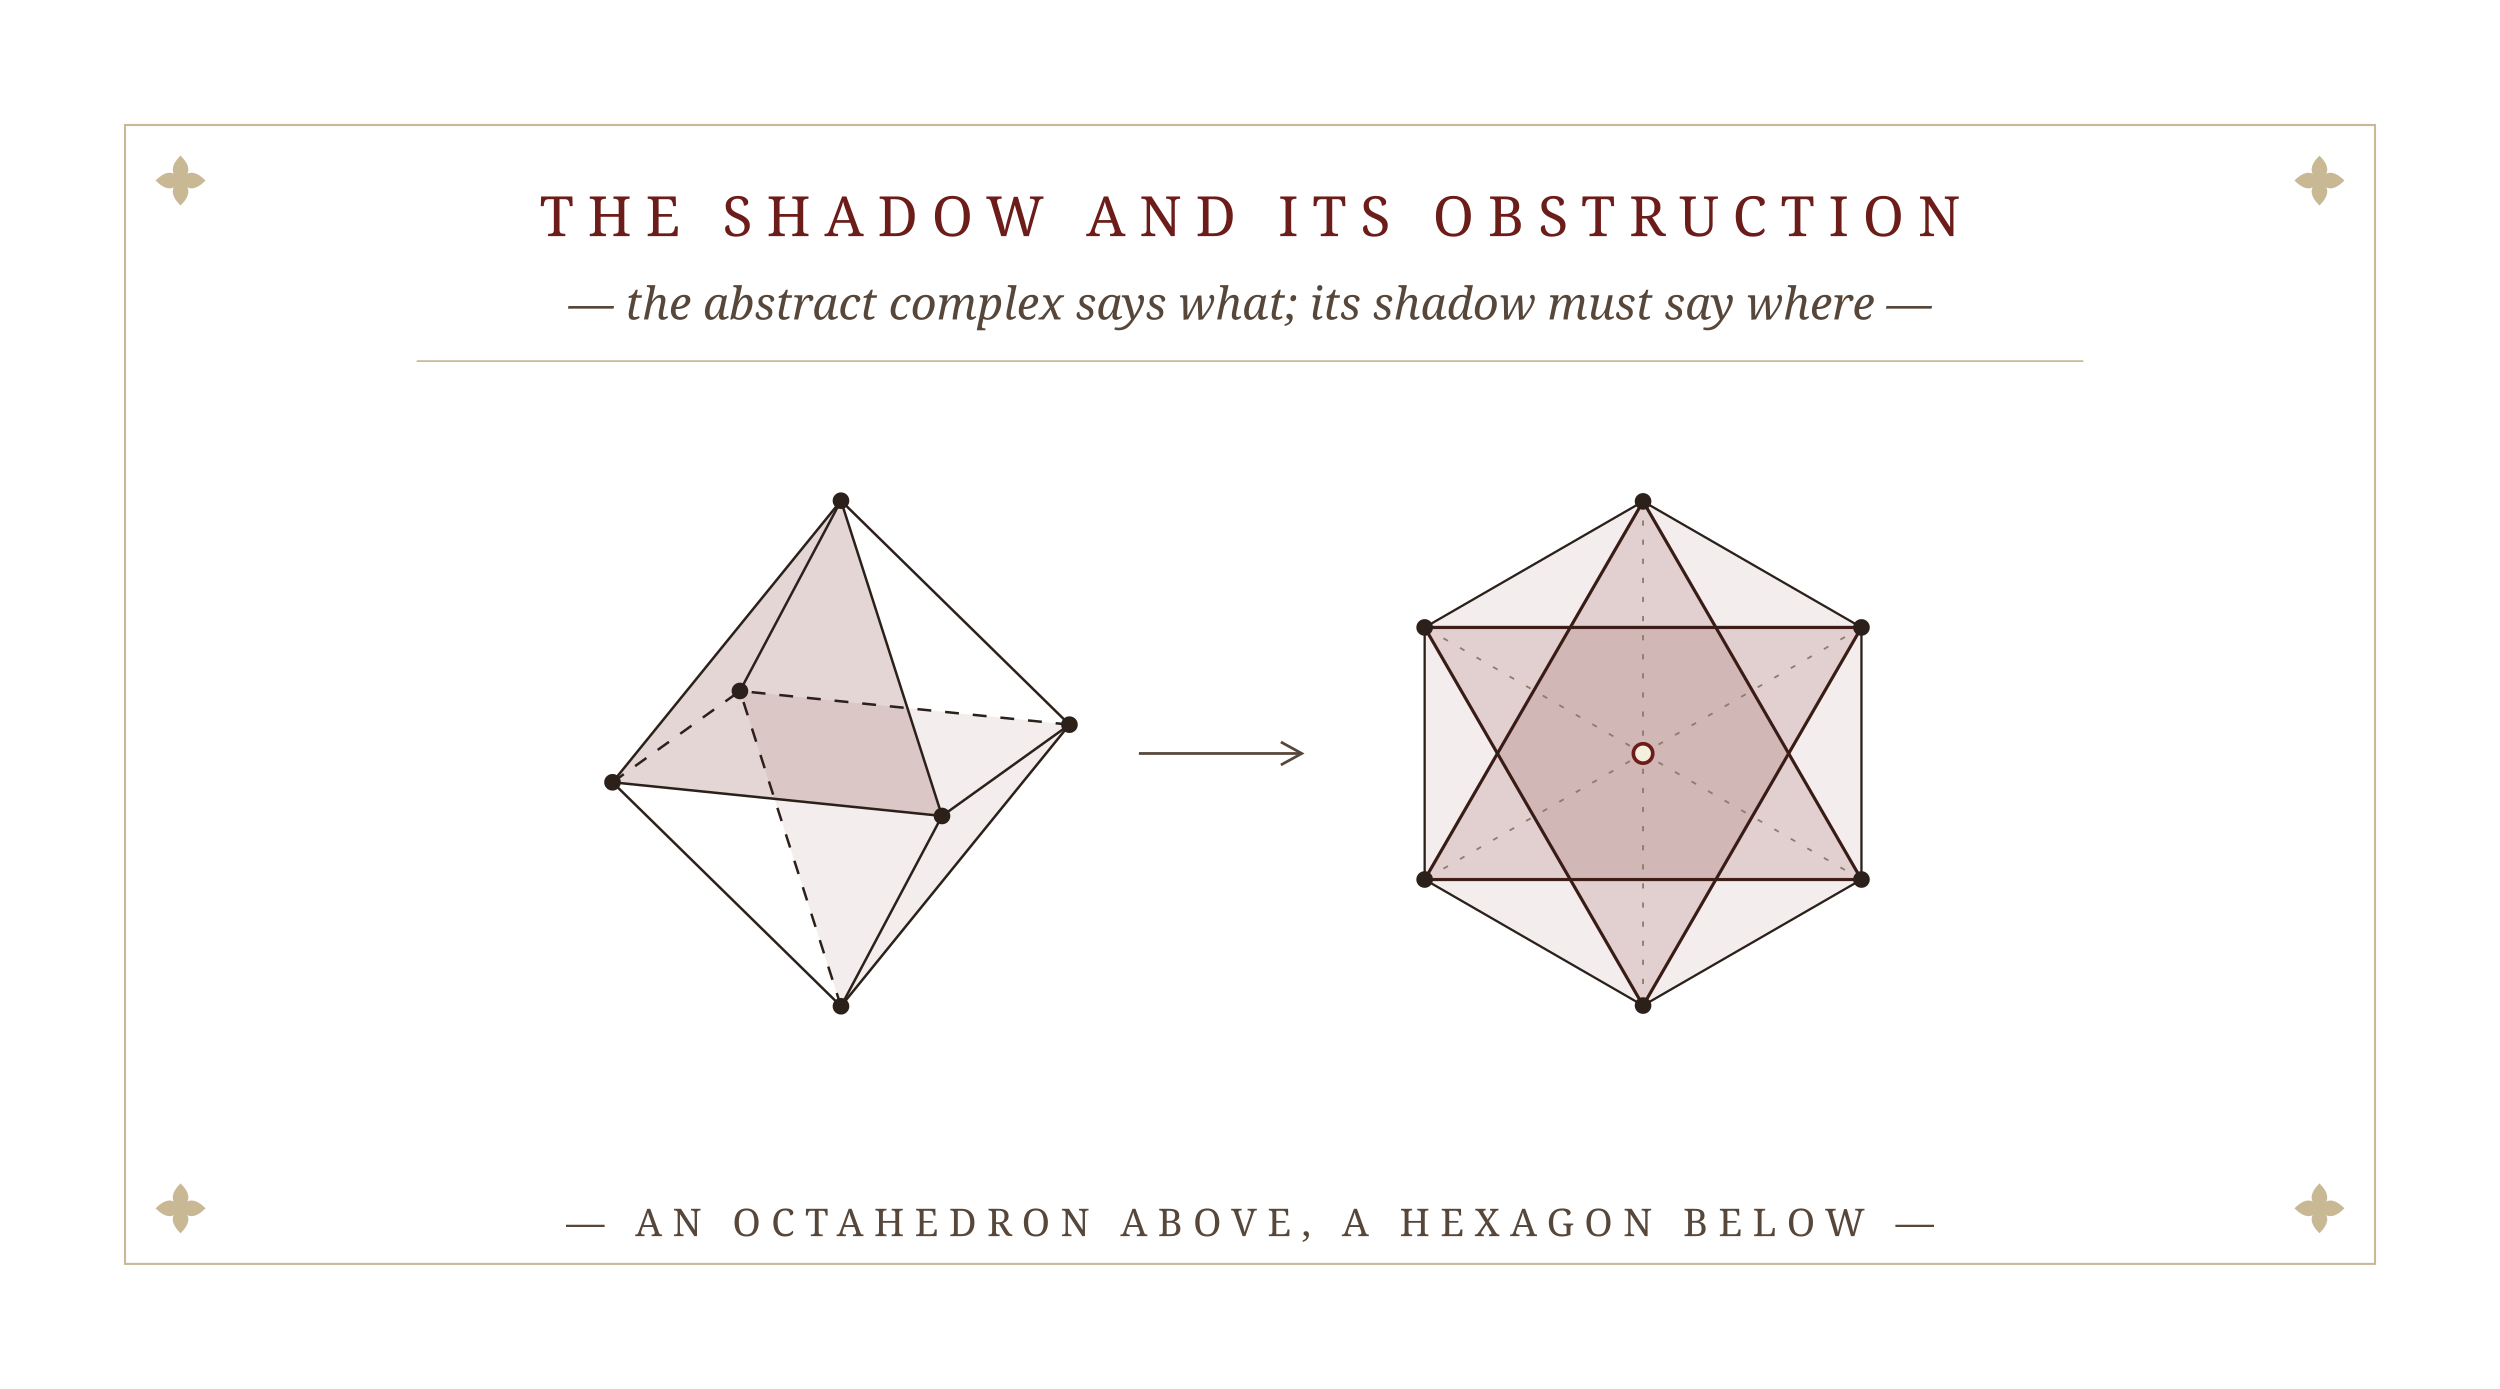
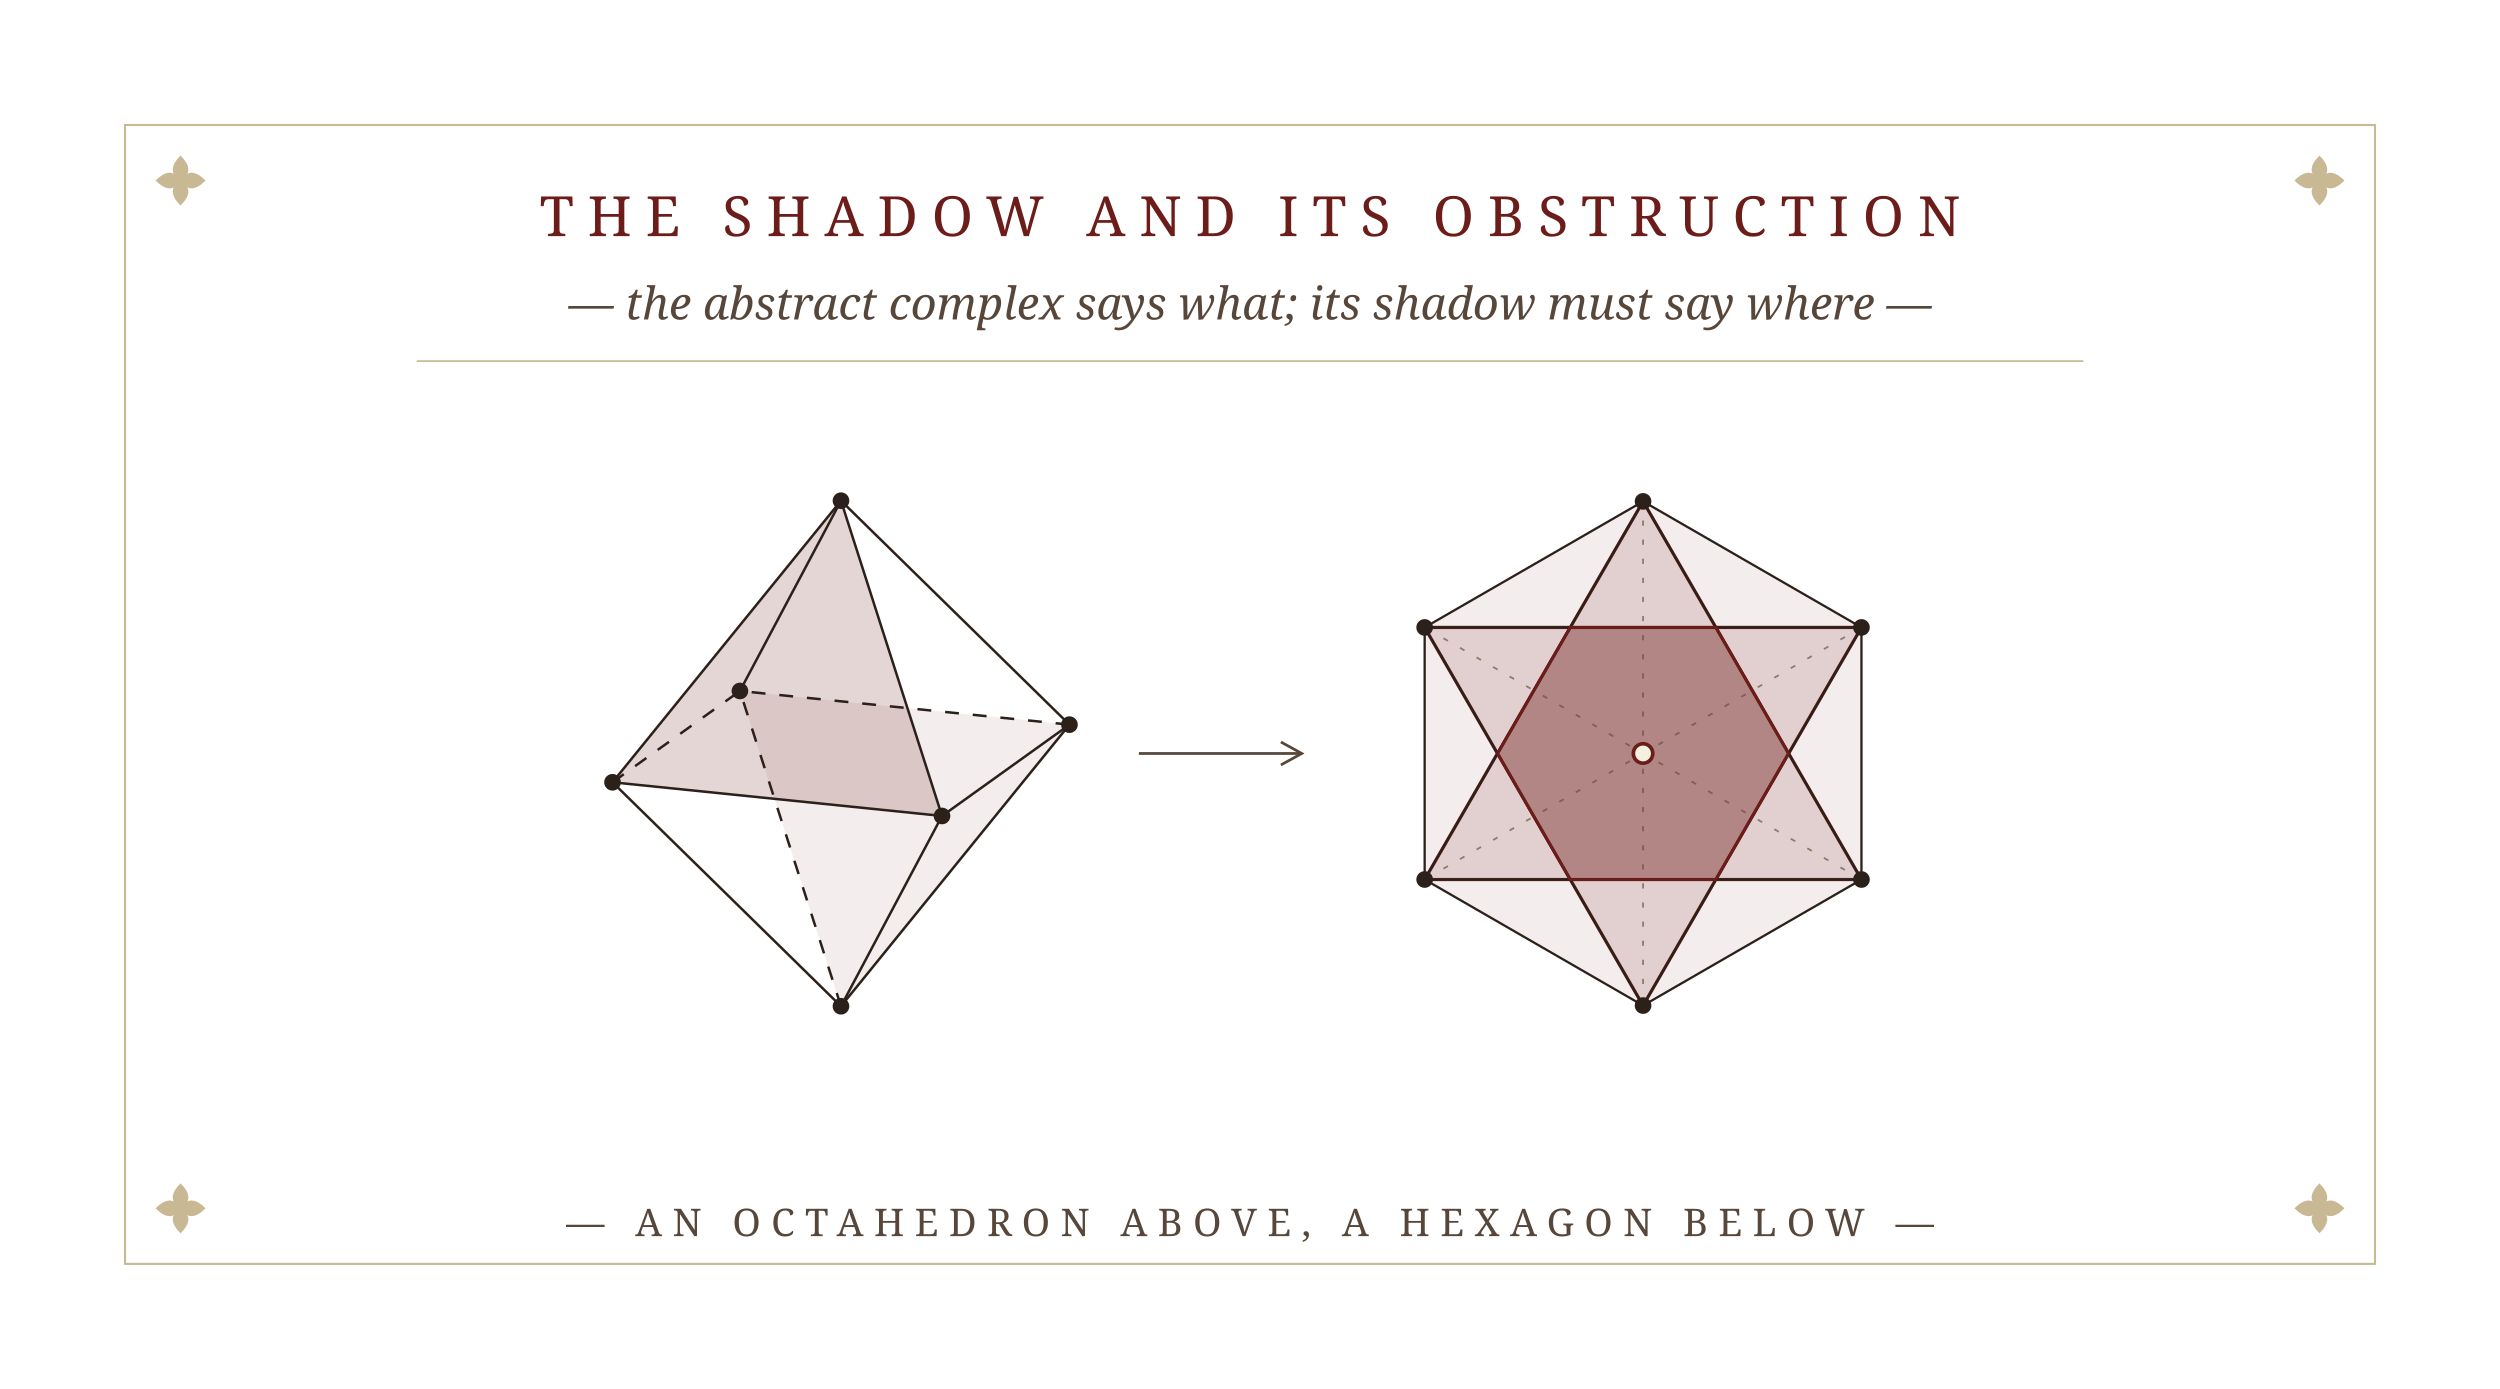
<svg xmlns="http://www.w3.org/2000/svg" viewBox="0 0 720 400" role="img" aria-label="Section I plate">
  <rect x="36" y="36" width="648" height="328" fill="none" stroke="#c8b894" stroke-width="0.6" />
  <text x="360" y="68" fill="#6c1d1a" font-family="Alegreya SC, EB Garamond, Georgia, serif" font-size="16" letter-spacing="4" font-weight="500" text-anchor="middle">THE SHADOW AND ITS OBSTRUCTION</text>
  <text x="360" y="92" fill="#57473a" font-family="EB Garamond, Georgia, serif" font-size="13" font-style="italic" text-anchor="middle">— the abstract complex says what; its shadow must say where —</text>
  <line x1="120" y1="104" x2="600" y2="104" stroke="#c8b894" stroke-width="0.5" />
  <polygon points="242.2,144.2 271.3,235 176.4,225.3" fill="#6c1d1a" fill-opacity="0.18" stroke="none" />
  <polygon points="242.2,289.8 308,208.7 213.1,199" fill="#6c1d1a" fill-opacity="0.08" stroke="none" />
  <line x1="242.2" y1="144.2" x2="308" y2="208.7" stroke="#2b211a" stroke-width="0.726" />
  <line x1="242.2" y1="144.2" x2="271.3" y2="235" stroke="#2b211a" stroke-width="0.726" />
  <line x1="242.2" y1="144.2" x2="176.4" y2="225.3" stroke="#2b211a" stroke-width="0.726" />
  <line x1="242.2" y1="144.2" x2="213.1" y2="199" stroke="#2b211a" stroke-width="0.726" />
  <line x1="308" y1="208.7" x2="271.3" y2="235" stroke="#2b211a" stroke-width="0.726" />
  <line x1="308" y1="208.7" x2="242.2" y2="289.8" stroke="#2b211a" stroke-width="0.726" />
  <line x1="308" y1="208.7" x2="213.1" y2="199" stroke="#2b211a" stroke-width="0.726" stroke-dasharray="4 4" />
  <line x1="271.3" y1="235" x2="242.2" y2="289.8" stroke="#2b211a" stroke-width="0.726" />
  <line x1="271.3" y1="235" x2="176.4" y2="225.3" stroke="#2b211a" stroke-width="0.726" />
  <line x1="242.2" y1="289.8" x2="176.4" y2="225.3" stroke="#2b211a" stroke-width="0.726" />
  <line x1="242.2" y1="289.8" x2="213.1" y2="199" stroke="#2b211a" stroke-width="0.726" stroke-dasharray="4 4" />
  <line x1="176.4" y1="225.3" x2="213.1" y2="199" stroke="#2b211a" stroke-width="0.726" stroke-dasharray="4 4" />
  <circle cx="242.2" cy="144.2" r="2.4" fill="#2b211a" />
  <circle cx="242.2" cy="289.8" r="2.4" fill="#2b211a" />
  <circle cx="308" cy="208.7" r="2.4" fill="#2b211a" />
  <circle cx="271.3" cy="235" r="2.4" fill="#2b211a" />
  <circle cx="176.4" cy="225.3" r="2.4" fill="#2b211a" />
  <circle cx="213.1" cy="199" r="2.4" fill="#2b211a" />
  <line x1="328" y1="217" x2="374.2" y2="217" stroke="#57473a" stroke-width="0.792" />
  <path d="M 368.9 213.7 L 374.9 217 L 368.9 220.3" fill="none" stroke="#57473a" stroke-width="0.792" />
  <polygon points="473.2,144.4 536.1,180.7 536.1,253.3 473.2,289.6 410.3,253.3 410.3,180.7" fill="#6c1d1a" fill-opacity="0.08" stroke="none" />
  <polygon points="473.2,144.4 536.1,253.3 410.3,253.3" fill="#6c1d1a" fill-opacity="0.14" stroke="#6c1d1a" stroke-width="0.924" />
  <polygon points="536.1,180.7 473.2,289.6 410.3,180.7" fill="#6c1d1a" fill-opacity="0.14" stroke="#6c1d1a" stroke-width="0.924" />
  <line x1="473.2" y1="144.4" x2="536.1" y2="180.7" stroke="#2b211a" stroke-width="0.66" />
  <line x1="473.2" y1="144.4" x2="536.1" y2="253.3" stroke="#2b211a" stroke-width="0.66" />
  <line x1="473.2" y1="144.4" x2="473.2" y2="289.6" stroke="#8c7d6a" stroke-width="0.528" stroke-dasharray="1.5 4" />
  <line x1="473.2" y1="144.4" x2="410.3" y2="253.3" stroke="#2b211a" stroke-width="0.66" />
  <line x1="473.2" y1="144.4" x2="410.3" y2="180.7" stroke="#2b211a" stroke-width="0.66" />
  <line x1="536.1" y1="180.7" x2="536.1" y2="253.3" stroke="#2b211a" stroke-width="0.66" />
  <line x1="536.1" y1="180.7" x2="473.2" y2="289.6" stroke="#2b211a" stroke-width="0.66" />
  <line x1="536.1" y1="180.7" x2="410.3" y2="253.3" stroke="#8c7d6a" stroke-width="0.528" stroke-dasharray="1.5 4" />
  <line x1="536.1" y1="180.7" x2="410.3" y2="180.7" stroke="#2b211a" stroke-width="0.66" />
  <line x1="536.1" y1="253.3" x2="473.2" y2="289.6" stroke="#2b211a" stroke-width="0.66" />
  <line x1="536.1" y1="253.3" x2="410.3" y2="253.3" stroke="#2b211a" stroke-width="0.66" />
  <line x1="536.1" y1="253.3" x2="410.3" y2="180.7" stroke="#8c7d6a" stroke-width="0.528" stroke-dasharray="1.5 4" />
  <line x1="473.2" y1="289.6" x2="410.3" y2="253.3" stroke="#2b211a" stroke-width="0.66" />
  <line x1="473.2" y1="289.6" x2="410.3" y2="180.7" stroke="#2b211a" stroke-width="0.66" />
  <line x1="410.3" y1="253.3" x2="410.3" y2="180.7" stroke="#2b211a" stroke-width="0.66" />
  <circle cx="473.2" cy="144.4" r="2.4" fill="#2b211a" />
  <circle cx="536.1" cy="180.7" r="2.4" fill="#2b211a" />
  <circle cx="536.1" cy="253.3" r="2.4" fill="#2b211a" />
  <circle cx="473.2" cy="289.6" r="2.4" fill="#2b211a" />
  <circle cx="410.3" cy="253.3" r="2.4" fill="#2b211a" />
  <circle cx="410.3" cy="180.7" r="2.4" fill="#2b211a" />
+   <polygon points="515.1,217 494.2,180.7 452.2,180.7 431.3,217 452.2,253.3 494.2,253.3" fill="#6c1d1a" fill-opacity="0.32" stroke="#6c1d1a" stroke-width="0.792" />
  <circle cx="473.2" cy="217" r="2.8" fill="#f5efde" stroke="#6c1d1a" stroke-width="1.056" />
  <g fill="#c8b894" stroke="none">
    <g transform="translate(52, 52) scale(0.9)">
      <path d="M 0 -8 Q 5 -3 0 0 Q -5 -3 0 -8 Z" />
      <path d="M 0 8  Q 5 3  0 0 Q -5 3  0 8  Z" />
      <path d="M -8 0 Q -3 -5 0 0 Q -3 5 -8 0 Z" />
      <path d="M 8 0  Q 3 -5  0 0 Q 3 5  8 0  Z" />
      <circle cx="0" cy="0" r="2.0" />
    </g>
    <g transform="translate(668, 52) scale(0.9)">
      <path d="M 0 -8 Q 5 -3 0 0 Q -5 -3 0 -8 Z" />
      <path d="M 0 8  Q 5 3  0 0 Q -5 3  0 8  Z" />
      <path d="M -8 0 Q -3 -5 0 0 Q -3 5 -8 0 Z" />
      <path d="M 8 0  Q 3 -5  0 0 Q 3 5  8 0  Z" />
      <circle cx="0" cy="0" r="2.0" />
    </g>
    <g transform="translate(52, 348) scale(0.9)">
      <path d="M 0 -8 Q 5 -3 0 0 Q -5 -3 0 -8 Z" />
      <path d="M 0 8  Q 5 3  0 0 Q -5 3  0 8  Z" />
      <path d="M -8 0 Q -3 -5 0 0 Q -3 5 -8 0 Z" />
      <path d="M 8 0  Q 3 -5  0 0 Q 3 5  8 0  Z" />
      <circle cx="0" cy="0" r="2.0" />
    </g>
    <g transform="translate(668, 348) scale(0.9)">
      <path d="M 0 -8 Q 5 -3 0 0 Q -5 -3 0 -8 Z" />
      <path d="M 0 8  Q 5 3  0 0 Q -5 3  0 8  Z" />
      <path d="M -8 0 Q -3 -5 0 0 Q -3 5 -8 0 Z" />
      <path d="M 8 0  Q 3 -5  0 0 Q 3 5  8 0  Z" />
      <circle cx="0" cy="0" r="2.0" />
    </g>
  </g>
  <text x="360" y="356" fill="#57473a" font-family="Alegreya SC, EB Garamond, Georgia, serif" font-size="11" letter-spacing="3" text-anchor="middle">— AN OCTAHEDRON ABOVE, A HEXAGON BELOW —</text>
</svg>
